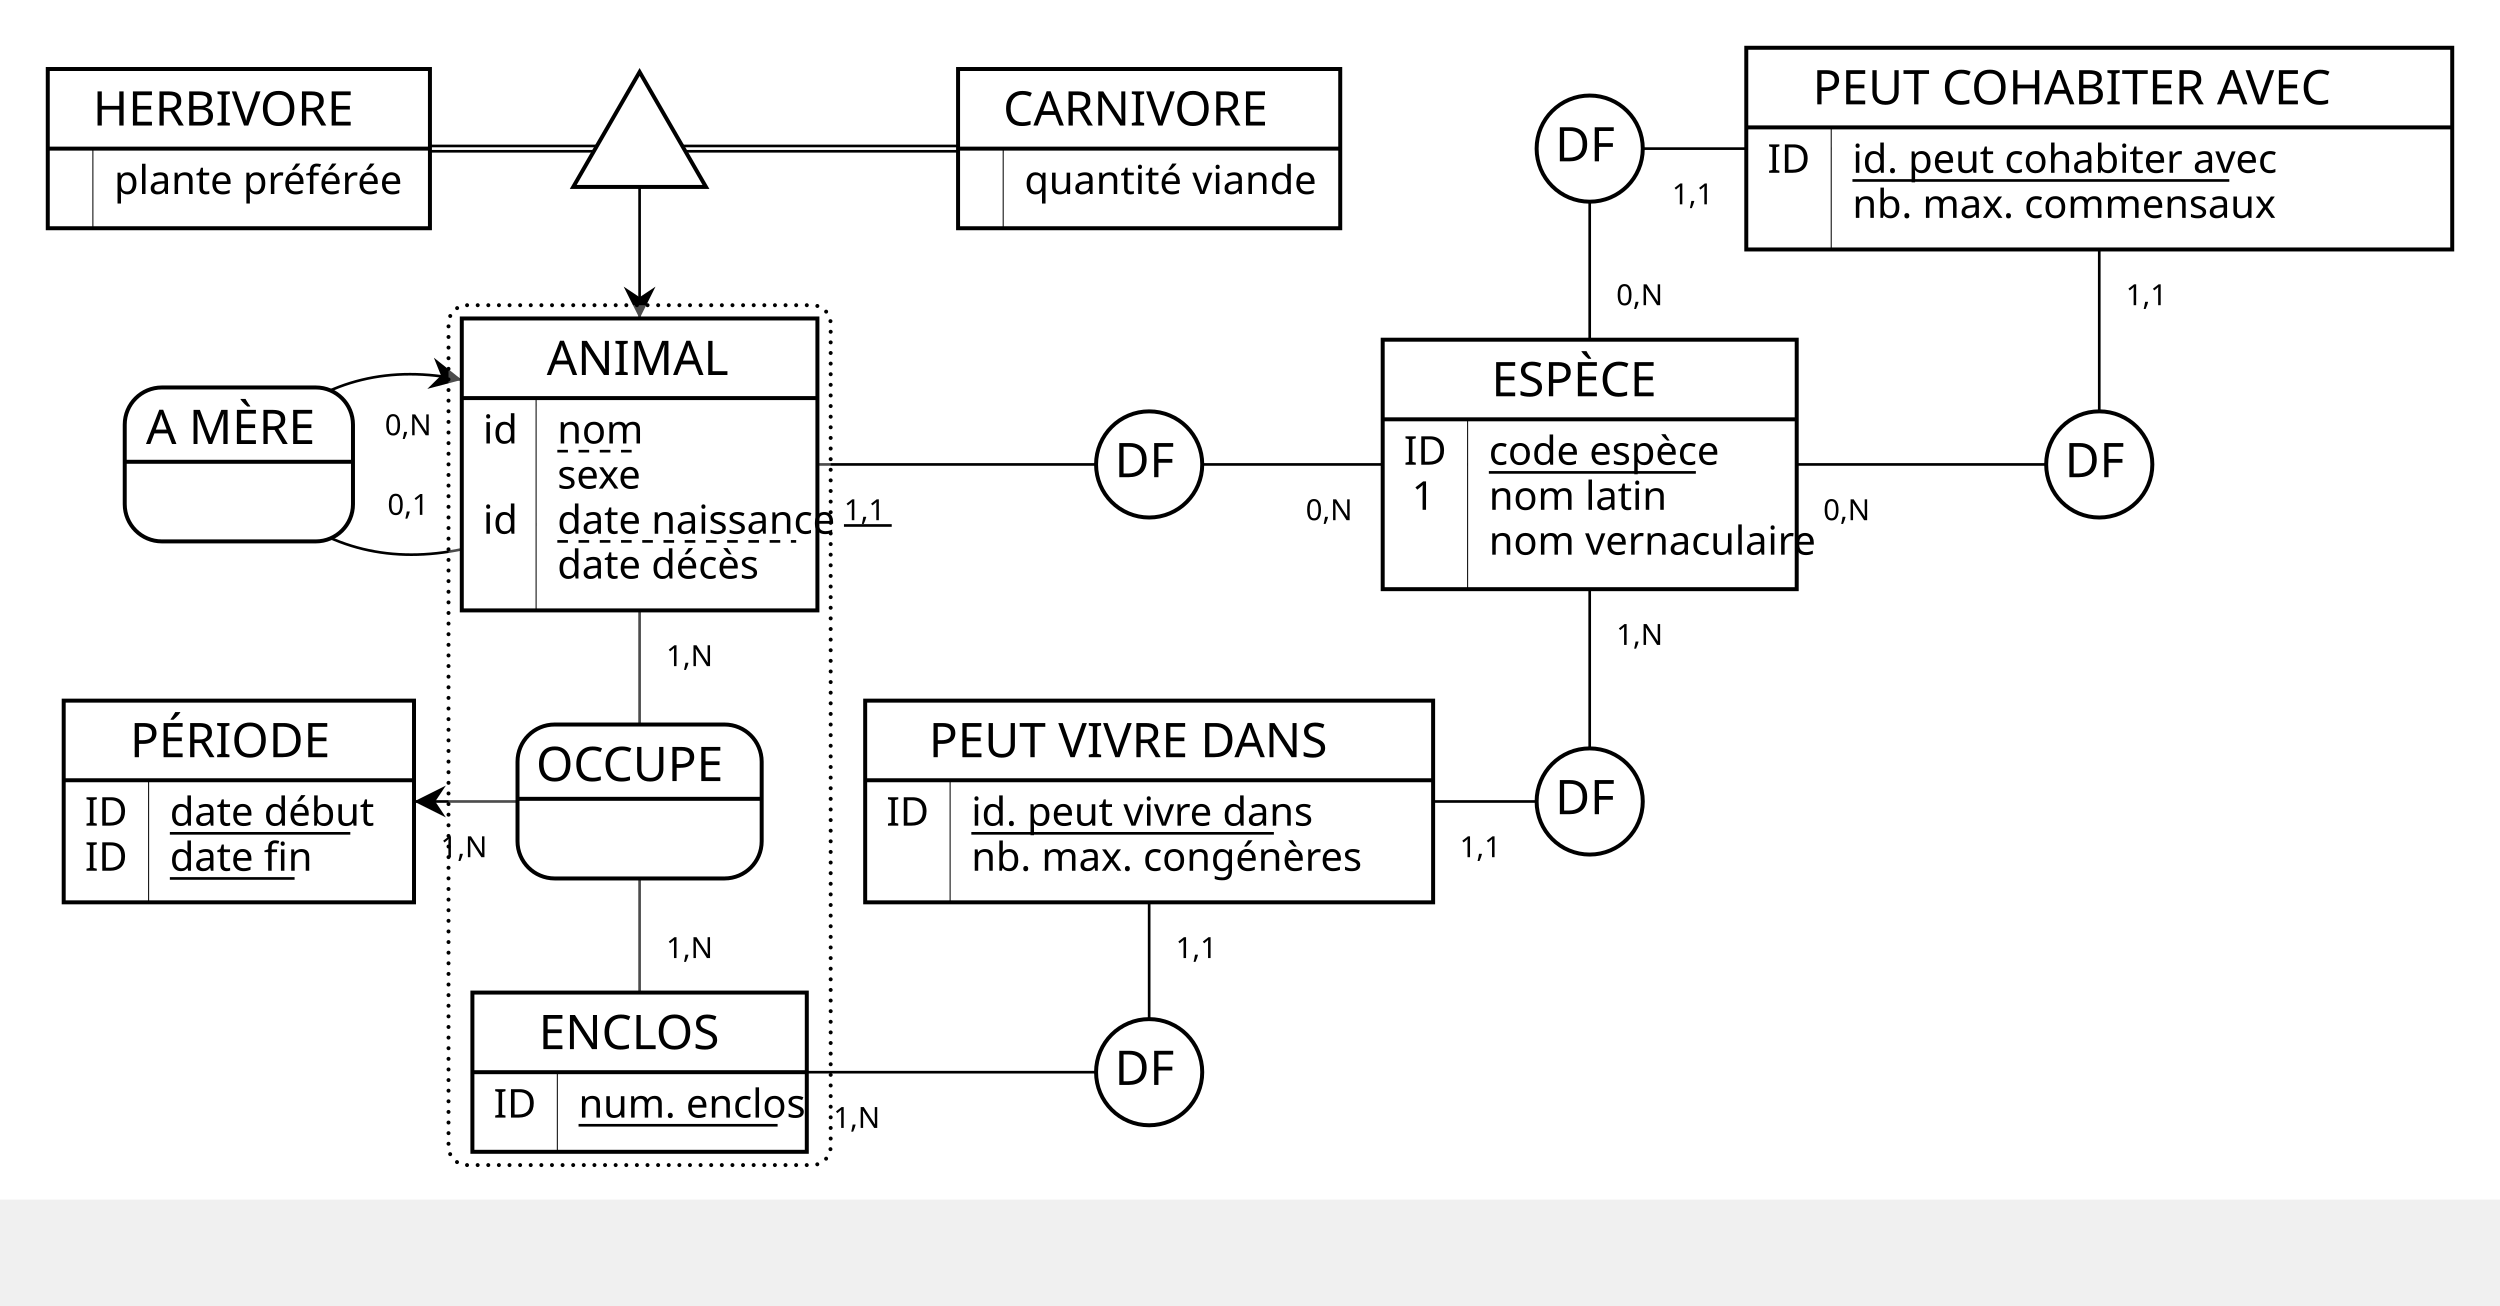
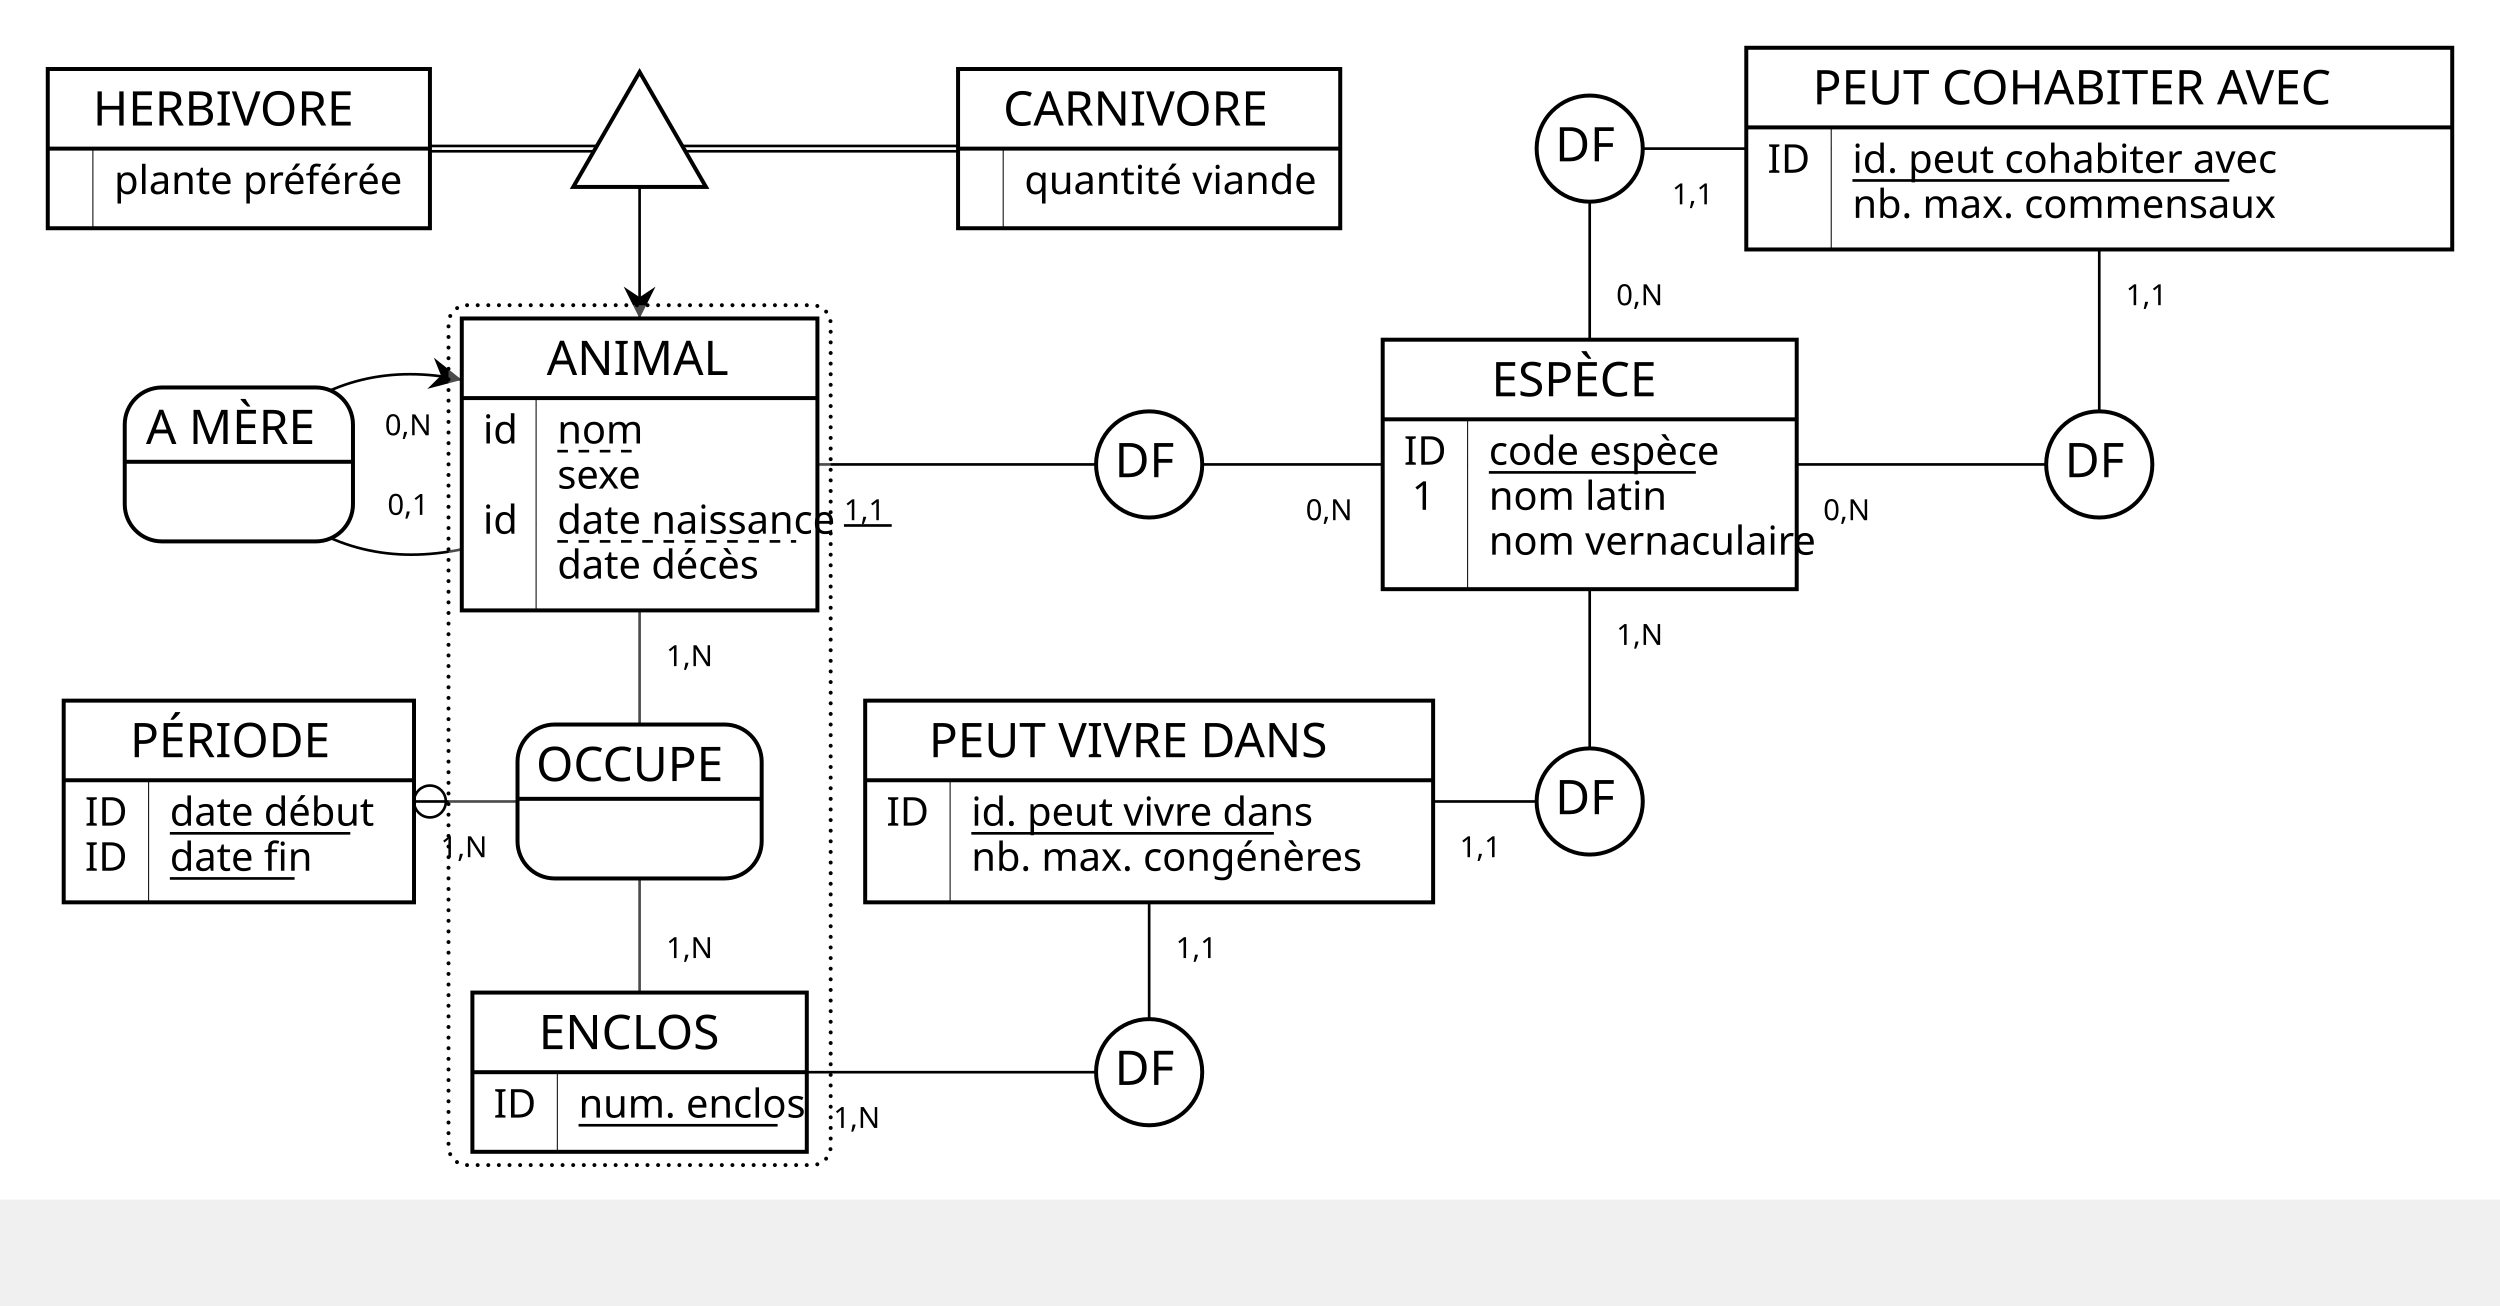
<svg xmlns="http://www.w3.org/2000/svg" width="942" height="492" viewBox="0 0 942 492">
  <rect x="0" y="0" width="942" height="452" fill="#FFFFFF" stroke="none" stroke-width="0" />
  <g>
    <line x1="241" y1="175" x2="241" y2="56" stroke="#000000" stroke-width="1" />
    <polygon points="241 120 235 108 241 112 247 108" fill="#000000" stroke-width="0" />
    <line x1="433" y1="57" x2="241" y2="57" stroke="#000000" stroke-width="1" />
    <line x1="433" y1="55" x2="241" y2="55" stroke="#000000" stroke-width="1" />
    <line x1="90" y1="57" x2="241" y2="57" stroke="#000000" stroke-width="1" />
    <line x1="90" y1="55" x2="241" y2="55" stroke="#000000" stroke-width="1" />
    <g>
      <polygon points="241 27.13 216 70.43 266 70.43" stroke="#000000" stroke-width="1.5" fill="#FFFFFF" />
      <text x="241" y="62" fill="#000000" font-family="Copperplate" font-size="18" />
    </g>
  </g>
  <g>
    <line x1="791" y1="56" x2="599" y2="56" stroke="#000000" stroke-width="1" />
    <line x1="599" y1="175" x2="599" y2="56" stroke="#000000" stroke-width="1" />
    <g>
      <circle cx="599" cy="56" r="20" stroke="#000000" stroke-width="1.5" fill="#FFFFFF" />
      <text x="586" y="60.8" fill="#000000" font-family="Copperplate" font-size="18">DF</text>
    </g>
    <text x="630" y="77" fill="#000000" font-family="Futura" font-size="11">1,1</text>
    <text x="609" y="115" fill="#000000" font-family="Futura" font-size="11">0,N</text>
  </g>
  <g>
    <path d="M241 175 C176.67 220.33 126.33 220.33 90 175" fill="none" stroke="#000000" stroke-width="1" />
    <path d="M241 175 C176 129.67 125.67 129.67 90 175" fill="none" stroke="#000000" stroke-width="1" />
    <polygon points="173.99 143.11 161.02 146.53 166.16 141.47 163.48 134.78" fill="#000000" stroke-width="0" />
    <g>
      <path d="M119 146 a14 14 90 0 1 14 14 V174 h-86 V160 a14 14 90 0 1 14 -14" fill="#FFFFFF" stroke="#FFFFFF" stroke-width="0" />
      <path d="M133 174 v16 a14 14 90 0 1 -14 14 H61 a14 14 90 0 1 -14 -14 V174 H86" fill="#FFFFFF" stroke="#FFFFFF" stroke-width="0" />
      <rect x="47" y="146" width="86" height="58" fill="none" rx="14" stroke="#000000" stroke-width="1.5" />
      <line x1="47" y1="174" x2="133" y2="174" stroke="#000000" stroke-width="1.5" />
      <text x="55" y="167.3" fill="#000000" font-family="Copperplate" font-size="18">A MÈRE</text>
    </g>
    <text x="146" y="194" fill="#000000" font-family="Futura" font-size="11">0,1</text>
    <text x="145" y="164" fill="#000000" font-family="Futura" font-size="11">0,N</text>
  </g>
  <g>
    <line x1="599" y1="175" x2="433" y2="175" stroke="#000000" stroke-width="1" />
    <line x1="241" y1="175" x2="433" y2="175" stroke="#000000" stroke-width="1" />
    <g>
      <circle cx="433" cy="175" r="20" stroke="#000000" stroke-width="1.5" fill="#FFFFFF" />
      <text x="420" y="179.8" fill="#000000" font-family="Copperplate" font-size="18">DF</text>
    </g>
    <text x="492" y="196" fill="#000000" font-family="Futura" font-size="11">0,N</text>
    <text x="318" y="196" fill="#000000" font-family="Futura" font-size="11">1,1</text>
    <line x1="318" y1="198" x2="336" y2="198" stroke="#000000" stroke-width="1" />
  </g>
  <g>
    <line x1="791" y1="56" x2="791" y2="175" stroke="#000000" stroke-width="1" />
    <line x1="599" y1="175" x2="791" y2="175" stroke="#000000" stroke-width="1" />
    <g>
      <circle cx="791" cy="175" r="20" stroke="#000000" stroke-width="1.5" fill="#FFFFFF" />
      <text x="778" y="179.8" fill="#000000" font-family="Copperplate" font-size="18">DF</text>
    </g>
    <text x="801" y="115" fill="#000000" font-family="Futura" font-size="11">1,1</text>
    <text x="687" y="196" fill="#000000" font-family="Futura" font-size="11">0,N</text>
  </g>
  <g>
    <line x1="241" y1="175" x2="241" y2="302" stroke="#000000" stroke-width="1" />
+     <circle cx="162" cy="302" r="6" stroke="#000000" stroke-width="1" fill="#FFFFFF55" />
    <line x1="90" y1="302" x2="241" y2="302" stroke="#000000" stroke-width="1" />
-     <polygon points="156 302 168 296 164 302 168 308" fill="#000000" stroke-width="0" />
    <line x1="241" y1="404" x2="241" y2="302" stroke="#000000" stroke-width="1" />
    <g>
      <path d="M176 115 L306 115 a7 7 0 0 1 7 7 L313 432 a7 7 0 0 1 -7 7 L176 439 a7 7 0 0 1 -7 -7 L169 122 a7 7 0 0 1 7 -7" fill="#FFFFFF" stroke="none" stroke-width="0" opacity="0.3" />
      <path d="M176 115 L306 115 a7 7 0 0 1 7 7 L313 432 a7 7 0 0 1 -7 7 L176 439 a7 7 0 0 1 -7 -7 L169 122 a7 7 0 0 1 7 -7" fill="none" stroke="#000000" stroke-width="1.5" stroke-dasharray="0,4" stroke-linecap="round" />
      <path d="M273 273 a14 14 90 0 1 14 14 V301 h-92 V287 a14 14 90 0 1 14 -14" fill="#FFFFFF" stroke="#FFFFFF" stroke-width="0" />
      <path d="M287 301 v16 a14 14 90 0 1 -14 14 H209 a14 14 90 0 1 -14 -14 V301 H92" fill="#FFFFFF" stroke="#FFFFFF" stroke-width="0" />
      <rect x="195" y="273" width="92" height="58" fill="none" rx="14" stroke="#000000" stroke-width="1.5" />
      <line x1="195" y1="301" x2="287" y2="301" stroke="#000000" stroke-width="1.5" />
      <text x="202" y="294.3" fill="#000000" font-family="Copperplate" font-size="18">OCCUPE</text>
    </g>
    <text x="251" y="251" fill="#000000" font-family="Futura" font-size="11">1,N</text>
    <text x="166" y="323" fill="#000000" font-family="Futura" font-size="11">1,N</text>
    <text x="251" y="361" fill="#000000" font-family="Futura" font-size="11">1,N</text>
  </g>
  <g>
    <line x1="433" y1="302" x2="599" y2="302" stroke="#000000" stroke-width="1" />
    <line x1="599" y1="175" x2="599" y2="302" stroke="#000000" stroke-width="1" />
    <g>
      <circle cx="599" cy="302" r="20" stroke="#000000" stroke-width="1.5" fill="#FFFFFF" />
      <text x="586" y="306.8" fill="#000000" font-family="Copperplate" font-size="18">DF</text>
    </g>
    <text x="550" y="323" fill="#000000" font-family="Futura" font-size="11">1,1</text>
    <text x="609" y="243" fill="#000000" font-family="Futura" font-size="11">1,N</text>
  </g>
  <g>
    <line x1="433" y1="302" x2="433" y2="404" stroke="#000000" stroke-width="1" />
    <line x1="241" y1="404" x2="433" y2="404" stroke="#000000" stroke-width="1" />
    <g>
      <circle cx="433" cy="404" r="20" stroke="#000000" stroke-width="1.5" fill="#FFFFFF" />
      <text x="420" y="408.8" fill="#000000" font-family="Copperplate" font-size="18">DF</text>
    </g>
    <text x="443" y="361" fill="#000000" font-family="Futura" font-size="11">1,1</text>
    <text x="314" y="425" fill="#000000" font-family="Futura" font-size="11">1,N</text>
  </g>
  <g>
    <g>
      <rect x="18" y="26" width="144" height="30" fill="#FFFFFF" stroke="none" stroke-width="0" opacity="1" />
      <rect x="35" y="56" width="127" height="30" fill="#FFFFFF" stroke="none" stroke-width="0" opacity="1" />
      <rect x="18" y="56" width="17" height="30" fill="#FFFFFF" stroke="none" stroke-width="0" opacity="1" />
      <line x1="35" y1="56" x2="35" y2="86" stroke="#000000" stroke-width="0.38" />
      <rect x="18" y="26" width="144" height="60" fill="none" stroke="#000000" stroke-width="1.5" opacity="1" />
      <line x1="18" y1="56" x2="162" y2="56" stroke="#000000" stroke-width="1.5" />
    </g>
    <text x="35" y="47.3" fill="#000000" font-family="Copperplate" font-size="18">HERBIVORE</text>
    <text x="43" y="73.1" fill="#000000" font-family="Gill Sans" font-size="15">plante préférée</text>
    <text x="26" y="73.1" fill="#000000" font-family="Gill Sans" font-size="15" />
  </g>
  <g>
    <g>
      <rect x="361" y="26" width="144" height="30" fill="#FFFFFF" stroke="none" stroke-width="0" opacity="1" />
      <rect x="378" y="56" width="127" height="30" fill="#FFFFFF" stroke="none" stroke-width="0" opacity="1" />
      <rect x="361" y="56" width="17" height="30" fill="#FFFFFF" stroke="none" stroke-width="0" opacity="1" />
      <line x1="378" y1="56" x2="378" y2="86" stroke="#000000" stroke-width="0.38" />
      <rect x="361" y="26" width="144" height="60" fill="none" stroke="#000000" stroke-width="1.5" opacity="1" />
      <line x1="361" y1="56" x2="505" y2="56" stroke="#000000" stroke-width="1.5" />
    </g>
    <text x="378" y="47.3" fill="#000000" font-family="Copperplate" font-size="18">CARNIVORE</text>
    <text x="386" y="73.1" fill="#000000" font-family="Gill Sans" font-size="15">quantité viande</text>
    <text x="369" y="73.1" fill="#000000" font-family="Gill Sans" font-size="15" />
  </g>
  <g>
    <g>
      <rect x="658" y="18" width="266" height="30" fill="#FFFFFF" stroke="none" stroke-width="0" opacity="1" />
      <rect x="690" y="48" width="234" height="46" fill="#FFFFFF" stroke="none" stroke-width="0" opacity="1" />
      <rect x="658" y="48" width="32" height="46" fill="#FFFFFF" stroke="none" stroke-width="0" opacity="1" />
      <line x1="690" y1="48" x2="690" y2="94" stroke="#000000" stroke-width="0.38" />
      <rect x="658" y="18" width="266" height="76" fill="none" stroke="#000000" stroke-width="1.5" opacity="1" />
      <line x1="658" y1="48" x2="924" y2="48" stroke="#000000" stroke-width="1.5" />
    </g>
    <text x="683" y="39.3" fill="#000000" font-family="Copperplate" font-size="18">PEUT COHABITER AVEC</text>
    <text x="698" y="65.1" fill="#000000" font-family="Gill Sans" font-size="15">id. peut cohabiter avec</text>
    <text x="666" y="65.1" fill="#000000" font-family="Gill Sans" font-size="15">ID</text>
    <line x1="698" y1="68" x2="840" y2="68" stroke="#000000" stroke-width="1" />
    <text x="698" y="82.1" fill="#000000" font-family="Gill Sans" font-size="15">nb. max. commensaux</text>
    <text x="673" y="82.1" fill="#000000" font-family="Gill Sans" font-size="15" />
  </g>
  <g>
    <g>
      <rect x="174" y="120" width="134" height="30" fill="#FFFFFF" stroke="none" stroke-width="0" opacity="1" />
      <rect x="202" y="150" width="106" height="80" fill="#FFFFFF" stroke="none" stroke-width="0" opacity="1" />
      <rect x="174" y="150" width="28" height="80" fill="#FFFFFF" stroke="none" stroke-width="0" opacity="1" />
      <line x1="202" y1="150" x2="202" y2="230" stroke="#000000" stroke-width="0.38" />
      <rect x="174" y="120" width="134" height="110" fill="none" stroke="#000000" stroke-width="1.5" opacity="1" />
      <line x1="174" y1="150" x2="308" y2="150" stroke="#000000" stroke-width="1.5" />
    </g>
    <text x="206" y="141.3" fill="#000000" font-family="Copperplate" font-size="18">ANIMAL</text>
    <text x="210" y="167.1" fill="#000000" font-family="Gill Sans" font-size="15">nom</text>
    <text x="182" y="167.1" fill="#000000" font-family="Gill Sans" font-size="15">id</text>
    <line x1="210" y1="170" x2="239" y2="170" stroke="#000000" stroke-width="1" stroke-dasharray="4" />
    <text x="210" y="184.1" fill="#000000" font-family="Gill Sans" font-size="15">sexe</text>
    <text x="187" y="184.1" fill="#000000" font-family="Gill Sans" font-size="15" />
    <text x="210" y="201.1" fill="#000000" font-family="Gill Sans" font-size="15">date naissance</text>
    <text x="182" y="201.1" fill="#000000" font-family="Gill Sans" font-size="15">id</text>
    <line x1="210" y1="204" x2="300" y2="204" stroke="#000000" stroke-width="1" stroke-dasharray="4" />
    <text x="210" y="218" fill="#000000" font-family="Gill Sans" font-size="15">date décès</text>
    <text x="187" y="218" fill="#000000" font-family="Gill Sans" font-size="15" />
  </g>
  <g>
    <g>
      <rect x="521" y="128" width="156" height="30" fill="#FFFFFF" stroke="none" stroke-width="0" opacity="1" />
      <rect x="553" y="158" width="124" height="64" fill="#FFFFFF" stroke="none" stroke-width="0" opacity="1" />
      <rect x="521" y="158" width="32" height="64" fill="#FFFFFF" stroke="none" stroke-width="0" opacity="1" />
      <line x1="553" y1="158" x2="553" y2="222" stroke="#000000" stroke-width="0.38" />
      <rect x="521" y="128" width="156" height="94" fill="none" stroke="#000000" stroke-width="1.5" opacity="1" />
      <line x1="521" y1="158" x2="677" y2="158" stroke="#000000" stroke-width="1.5" />
    </g>
    <text x="562" y="149.3" fill="#000000" font-family="Copperplate" font-size="18">ESPÈCE</text>
    <text x="561" y="175.1" fill="#000000" font-family="Gill Sans" font-size="15">code espèce</text>
    <text x="529" y="175.1" fill="#000000" font-family="Gill Sans" font-size="15">ID</text>
    <line x1="561" y1="178" x2="639" y2="178" stroke="#000000" stroke-width="1" />
    <text x="561" y="192.1" fill="#000000" font-family="Gill Sans" font-size="15">nom latin</text>
    <text x="532" y="192.1" fill="#000000" font-family="Gill Sans" font-size="15">1</text>
    <text x="561" y="209" fill="#000000" font-family="Gill Sans" font-size="15">nom vernaculaire</text>
    <text x="536" y="209" fill="#000000" font-family="Gill Sans" font-size="15" />
  </g>
  <g>
    <g>
      <rect x="24" y="264" width="132" height="30" fill="#FFFFFF" stroke="none" stroke-width="0" opacity="1" />
      <rect x="56" y="294" width="100" height="46" fill="#FFFFFF" stroke="none" stroke-width="0" opacity="1" />
      <rect x="24" y="294" width="32" height="46" fill="#FFFFFF" stroke="none" stroke-width="0" opacity="1" />
      <line x1="56" y1="294" x2="56" y2="340" stroke="#000000" stroke-width="0.38" />
      <rect x="24" y="264" width="132" height="76" fill="none" stroke="#000000" stroke-width="1.5" opacity="1" />
      <line x1="24" y1="294" x2="156" y2="294" stroke="#000000" stroke-width="1.5" />
    </g>
    <text x="49" y="285.3" fill="#000000" font-family="Copperplate" font-size="18">PÉRIODE</text>
    <text x="64" y="311.1" fill="#000000" font-family="Gill Sans" font-size="15">date début</text>
    <text x="32" y="311.1" fill="#000000" font-family="Gill Sans" font-size="15">ID</text>
    <line x1="64" y1="314" x2="132" y2="314" stroke="#000000" stroke-width="1" />
    <text x="64" y="328.1" fill="#000000" font-family="Gill Sans" font-size="15">date fin</text>
    <text x="32" y="328.1" fill="#000000" font-family="Gill Sans" font-size="15">ID</text>
    <line x1="64" y1="331" x2="111" y2="331" stroke="#000000" stroke-width="1" />
  </g>
  <g>
    <g>
      <rect x="326" y="264" width="214" height="30" fill="#FFFFFF" stroke="none" stroke-width="0" opacity="1" />
      <rect x="358" y="294" width="182" height="46" fill="#FFFFFF" stroke="none" stroke-width="0" opacity="1" />
      <rect x="326" y="294" width="32" height="46" fill="#FFFFFF" stroke="none" stroke-width="0" opacity="1" />
      <line x1="358" y1="294" x2="358" y2="340" stroke="#000000" stroke-width="0.38" />
      <rect x="326" y="264" width="214" height="76" fill="none" stroke="#000000" stroke-width="1.5" opacity="1" />
      <line x1="326" y1="294" x2="540" y2="294" stroke="#000000" stroke-width="1.5" />
    </g>
    <text x="350" y="285.3" fill="#000000" font-family="Copperplate" font-size="18">PEUT VIVRE DANS</text>
    <text x="366" y="311.1" fill="#000000" font-family="Gill Sans" font-size="15">id. peut vivre dans</text>
    <text x="334" y="311.1" fill="#000000" font-family="Gill Sans" font-size="15">ID</text>
    <line x1="366" y1="314" x2="480" y2="314" stroke="#000000" stroke-width="1" />
    <text x="366" y="328.1" fill="#000000" font-family="Gill Sans" font-size="15">nb. max. congénères</text>
    <text x="341" y="328.1" fill="#000000" font-family="Gill Sans" font-size="15" />
  </g>
  <g>
    <g>
      <rect x="178" y="374" width="126" height="30" fill="#FFFFFF" stroke="none" stroke-width="0" opacity="1" />
      <rect x="210" y="404" width="94" height="30" fill="#FFFFFF" stroke="none" stroke-width="0" opacity="1" />
      <rect x="178" y="404" width="32" height="30" fill="#FFFFFF" stroke="none" stroke-width="0" opacity="1" />
      <line x1="210" y1="404" x2="210" y2="434" stroke="#000000" stroke-width="0.38" />
      <rect x="178" y="374" width="126" height="60" fill="none" stroke="#000000" stroke-width="1.5" opacity="1" />
      <line x1="178" y1="404" x2="304" y2="404" stroke="#000000" stroke-width="1.5" />
    </g>
    <text x="203" y="395.3" fill="#000000" font-family="Copperplate" font-size="18">ENCLOS</text>
    <text x="218" y="421.1" fill="#000000" font-family="Gill Sans" font-size="15">num. enclos</text>
    <text x="186" y="421.1" fill="#000000" font-family="Gill Sans" font-size="15">ID</text>
    <line x1="218" y1="424" x2="293" y2="424" stroke="#000000" stroke-width="1" />
  </g>
</svg>
